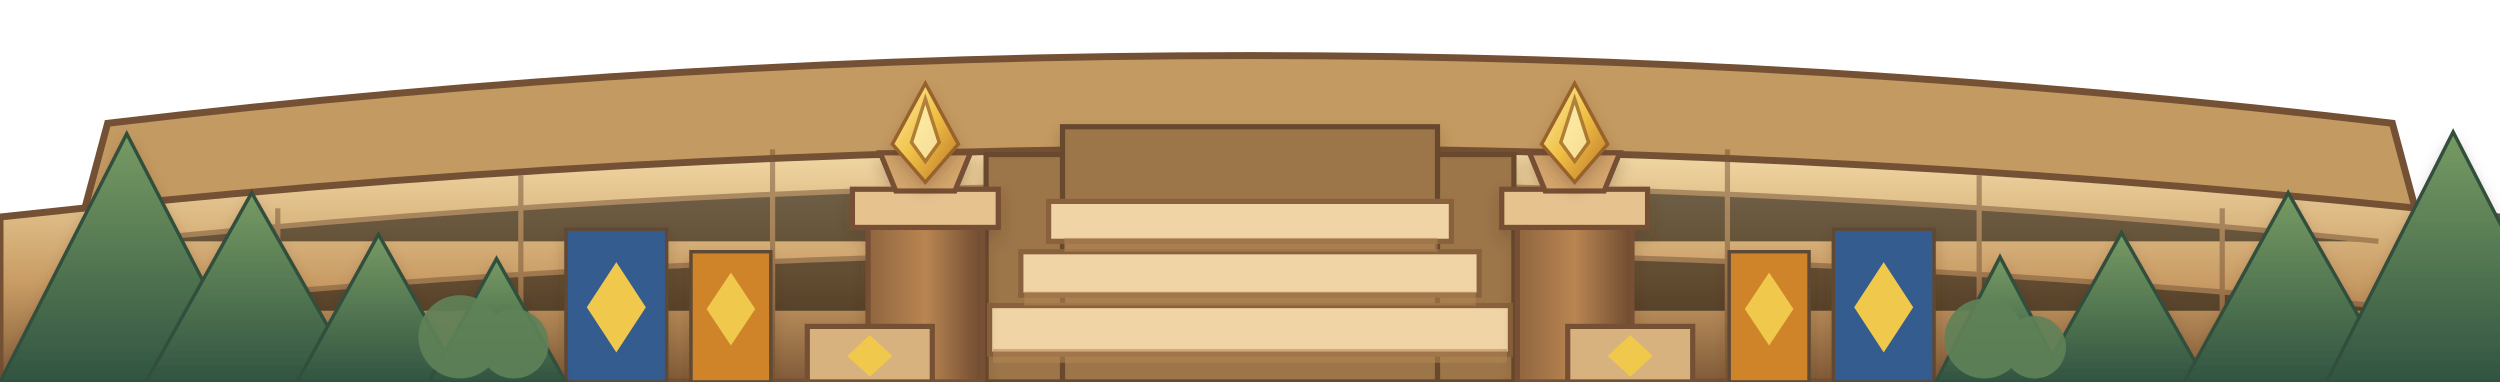
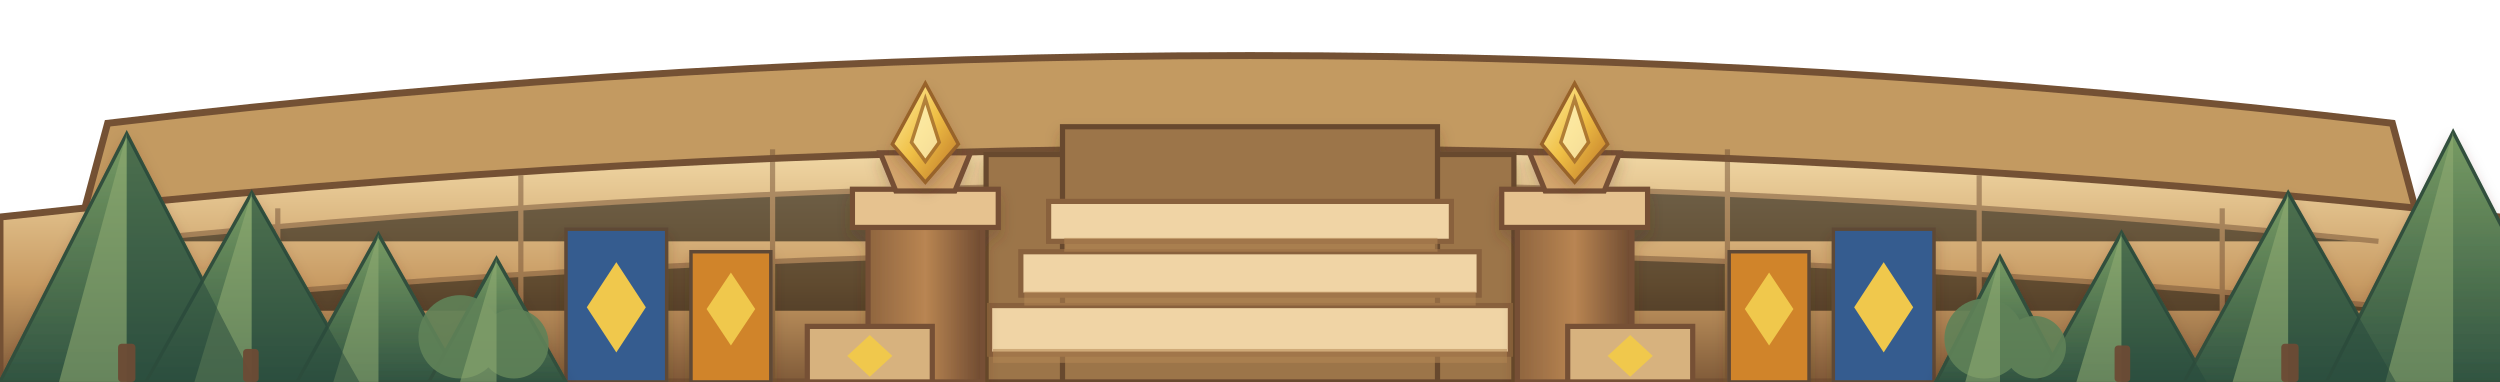
<svg xmlns="http://www.w3.org/2000/svg" viewBox="0 0 1440 220">
  <defs>
    <linearGradient id="stone" x1="0" y1="0" x2="0" y2="1">
      <stop stop-color="#f2d9a6" />
      <stop offset=".58" stop-color="#c89b63" />
      <stop offset="1" stop-color="#805b39" />
    </linearGradient>
    <linearGradient id="stoneSide" x1="0" y1="0" x2="1" y2="0">
      <stop stop-color="#8f653f" />
      <stop offset=".5" stop-color="#b98552" />
      <stop offset="1" stop-color="#6f4b31" />
    </linearGradient>
    <linearGradient id="grass" x1="0" y1="0" x2="0" y2="1">
      <stop stop-color="#779b63" />
      <stop offset="1" stop-color="#315441" />
    </linearGradient>
    <linearGradient id="gold" x1="0" y1="0" x2="1" y2="1">
      <stop stop-color="#fff1a5" />
      <stop offset=".5" stop-color="#efbf45" />
      <stop offset="1" stop-color="#bc7426" />
    </linearGradient>
    <filter id="shadow" x="-20%" y="-20%" width="140%" height="160%">
      <feDropShadow dx="0" dy="5" stdDeviation="4" flood-color="#4f3522" flood-opacity=".25" />
    </filter>
  </defs>
  <path d="M62 71 Q720 -7 1378 71 L1418 220H22Z" fill="#c39a61" stroke="#745134" stroke-width="4" />
  <path d="M0 125 Q720 46 1440 125V220H0Z" fill="url(#stone)" stroke="#745134" stroke-width="4" />
  <g opacity=".52" stroke="#765438" stroke-width="3">
    <path d="M70 139Q720 73 1370 139" />
    <path d="M42 179Q720 111 1398 179" />
    <path d="M160 120v100M300 101v119M445 86v134M995 86v134M1140 101v119M1280 120v100" />
  </g>
  <g fill="#9c7448" stroke="#68492f" stroke-width="3" filter="url(#shadow)">
    <path d="M568 89h304v131H568Z" />
    <path d="M612 73h216v147H612Z" />
  </g>
  <g fill="#f0d4a5" stroke="#89613d" stroke-width="3">
    <path d="M604 116h232v23H604Z" />
    <path d="M588 145h264v25H588Z" />
    <path d="M570 176h300v28H570Z" />
  </g>
  <g fill="#b58653" opacity=".55">
    <path d="M613 137h215v8H613zM590 168h260v8H590zM572 201h296v8H572z" />
  </g>
  <g filter="url(#shadow)" stroke="#765035" stroke-width="3">
    <path d="M500 119h66v101h-66Z" fill="url(#stoneSide)" />
    <path d="M874 119h66v101h-66Z" fill="url(#stoneSide)" />
    <path d="M491 109h84v22h-84Z" fill="#e6c28f" />
    <path d="M865 109h84v22h-84Z" fill="#e6c28f" />
    <path d="M507 88h52l-9 22h-34Z" fill="#d4a66d" />
    <path d="M881 88h52l-9 22h-34Z" fill="#d4a66d" />
  </g>
  <g fill="url(#gold)" stroke="#986329" stroke-width="2" filter="url(#shadow)">
    <path d="M533 48 552 83 533 105 514 83Z" />
    <path d="M907 48 926 83 907 105 888 83Z" />
    <path d="M533 57 541 82 533 93 525 82Z" fill="#fff4bd" opacity=".72" />
    <path d="M907 57 915 82 907 93 899 82Z" fill="#fff4bd" opacity=".72" />
  </g>
  <g stroke="#5e4936" stroke-width="2" filter="url(#shadow)">
    <path d="M326 132h58v88h-58Z" fill="#345b8f" />
    <path d="M398 145h46v75h-46Z" fill="#d0842c" />
    <path d="M996 145h46v75h-46Z" fill="#d0842c" />
    <path d="M1056 132h58v88h-58Z" fill="#345b8f" />
  </g>
  <g fill="#f0c84c">
    <path d="M355 151 372 177 355 203 338 177Z" />
    <path d="M1085 151 1102 177 1085 203 1068 177Z" />
    <path d="M421 157 435 178 421 199 407 178Z" />
    <path d="M1019 157 1033 178 1019 199 1005 178Z" />
  </g>
  <g fill="url(#grass)" stroke="#31503d" stroke-width="2" filter="url(#shadow)">
    <path d="M0 220 73 77l74 143Z" />
    <path d="M84 220 145 111l62 109Z" />
    <path d="M171 220 218 135l48 85Z" />
    <path d="M247 220 286 149l40 71Z" />
    <path d="M1115 220 1152 148l38 72Z" />
    <path d="M1174 220 1222 134l49 86Z" />
    <path d="M1258 220 1318 111l62 109Z" />
    <path d="M1340 220 1413 76l74 144Z" />
  </g>
  <g fill="#5f8258" opacity=".9">
    <circle cx="265" cy="194" r="24" />
    <circle cx="296" cy="198" r="20" />
    <circle cx="1143" cy="195" r="23" />
    <circle cx="1172" cy="200" r="18" />
  </g>
+   <g fill="#91ad72" opacity=".55">
+     <path d="M73 77 73 220 34 220Z" />
+     <path d="M145 111 145 220 112 220Z" />
+     <path d="M218 135 218 220 192 220Z" />
+     <path d="M286 149 286 220 265 220Z" />
+     <path d="M1152 148 1152 220 1132 220Z" />
+     <path d="M1222 134 1222 220 1196 220Z" />
+     <path d="M1318 111 1318 220 1286 220Z" />
+     <path d="M1413 76 1413 220 1374 220Z" />
+   </g>
+   <g fill="#26483b" opacity=".52">
+     <path d="M73 77 147 220 73 220Z" />
+     <path d="M145 111 207 220 145 220Z" />
+     <path d="M1222 134 1271 220 1222 220Z" />
+     <path d="M1318 111 1380 220 1318 220Z" />
+   </g>
+   <g fill="#6c4b34" opacity=".95">
+     <rect x="68" y="198" width="10" height="22" rx="2" />
+     <rect x="140" y="201" width="9" height="19" rx="2" />
+     <rect x="1218" y="199" width="9" height="21" rx="2" />
+     <rect x="1314" y="198" width="10" height="22" rx="2" />
+   </g>
  <g fill="#d7b27e" stroke="#765035" stroke-width="3">
    <path d="M465 188h72v32h-72Z" />
    <path d="M903 188h72v32h-72Z" />
  </g>
  <g fill="#f0c84c">
    <path d="M501 193 514 205 501 217 488 205Z" />
    <path d="M939 193 952 205 939 217 926 205Z" />
  </g>
</svg>
